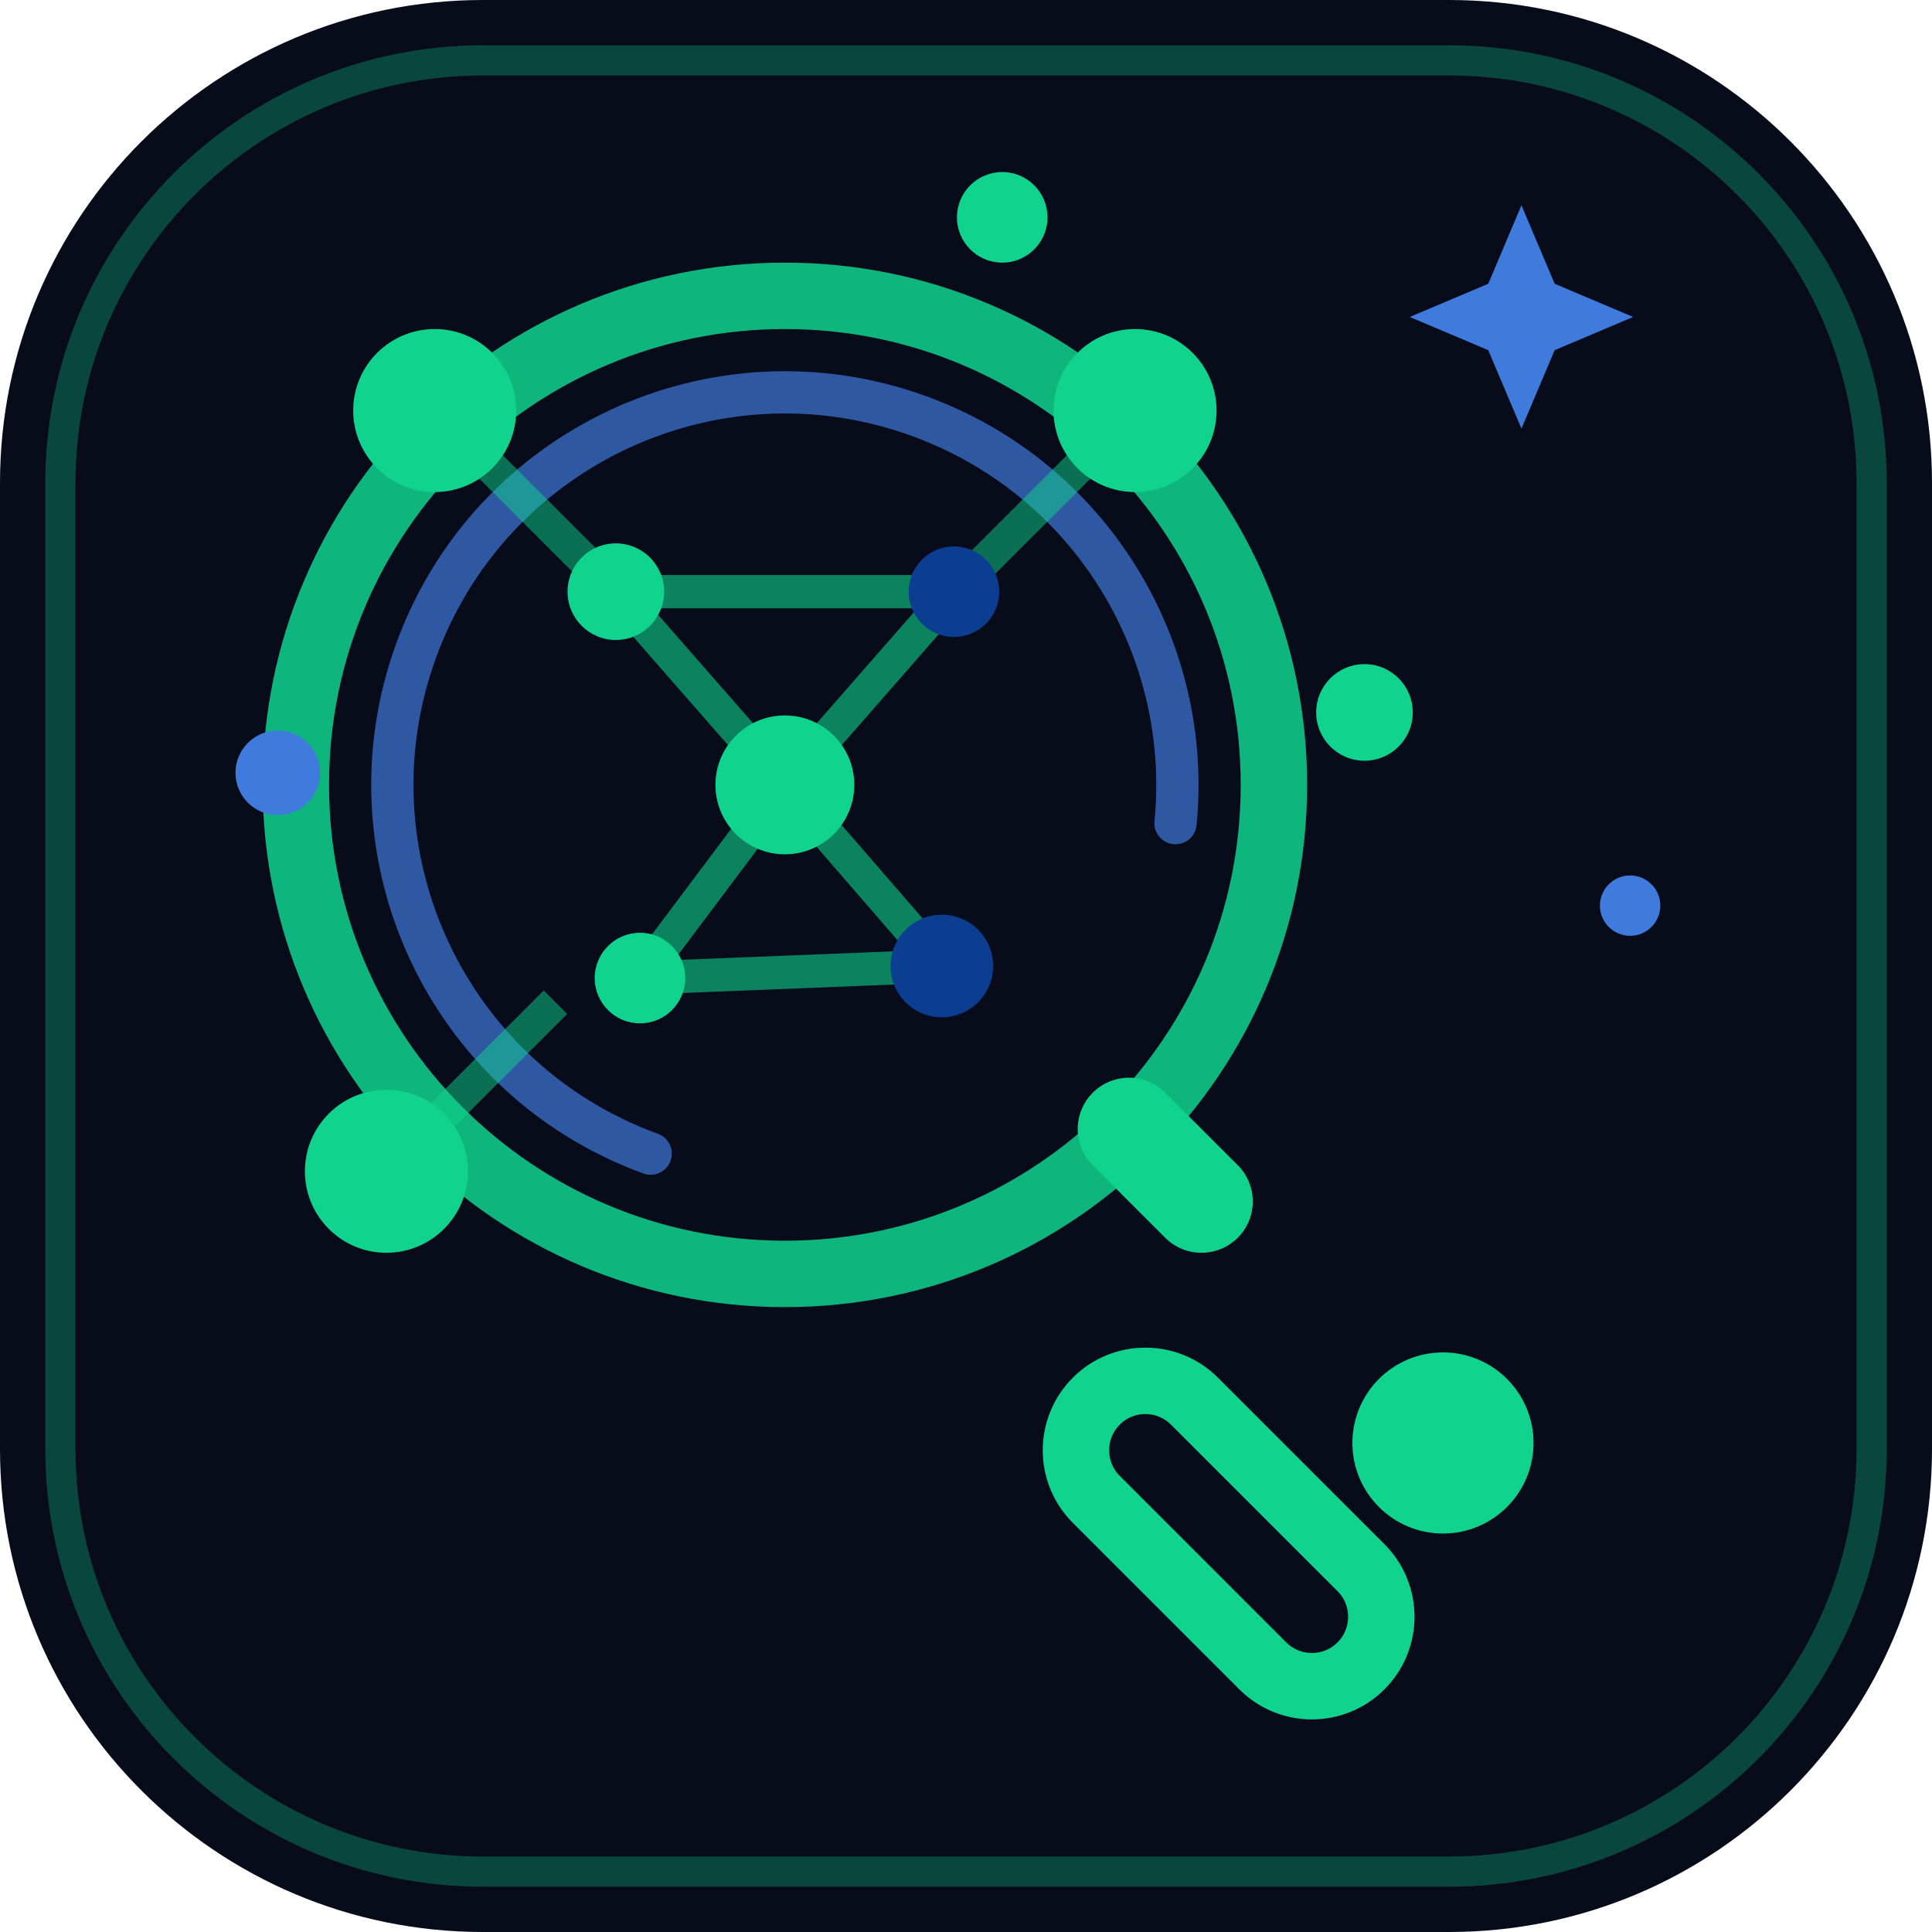
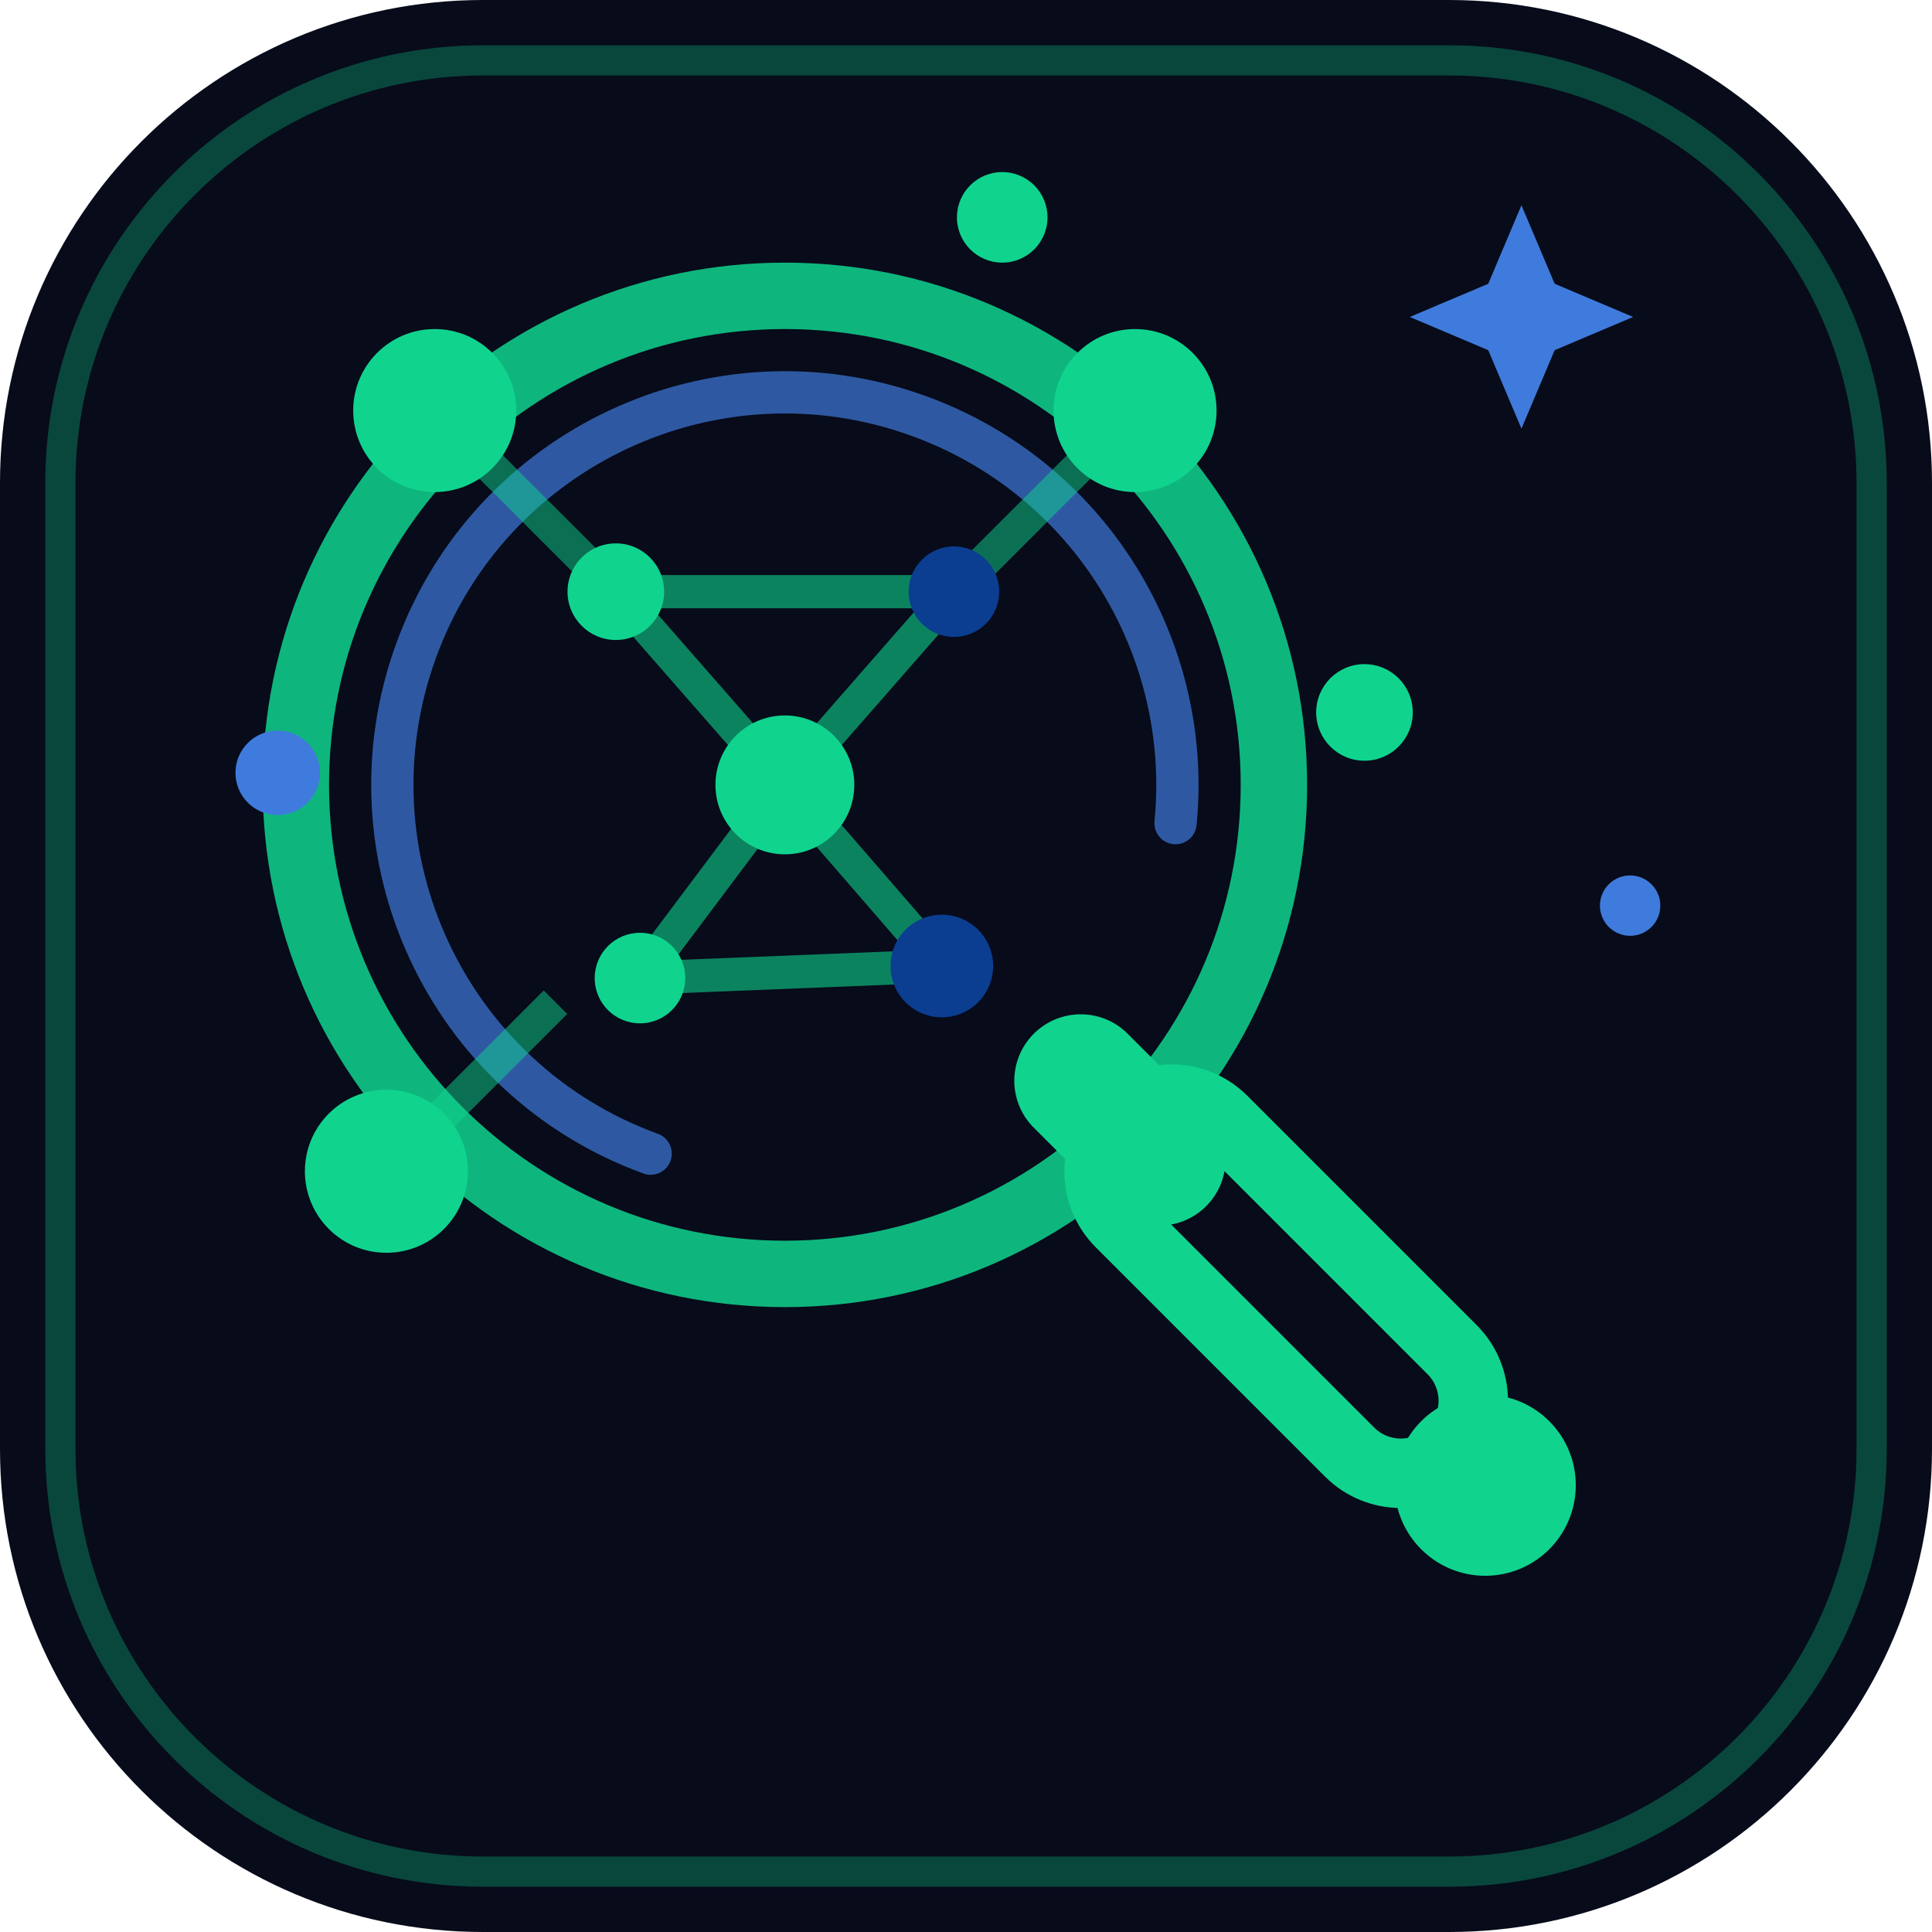
<svg xmlns="http://www.w3.org/2000/svg" viewBox="0 0 32 32" fill="none">
  <rect width="32" height="32" rx="8" fill="#070b1a" />
  <rect x="1" y="1" width="30" height="30" rx="7" stroke="#10d48e" stroke-opacity="0.3" stroke-width="0.5" />
  <circle cx="13" cy="13" r="8.1" stroke="#10d48e" stroke-opacity="0.85" stroke-width="1.1" />
  <circle cx="13" cy="13" r="6.5" stroke="#3f7bdc" stroke-opacity="0.7" stroke-width="0.7" stroke-dasharray="29 12" stroke-linecap="round" transform="rotate(110 13 13)" />
  <g stroke="#10d48e" stroke-opacity="0.5" stroke-width="0.55">
    <line x1="10.2" y1="9.8" x2="7.2" y2="6.8" />
    <line x1="15.8" y1="9.8" x2="18.8" y2="6.8" />
    <line x1="9.2" y1="16.6" x2="6.4" y2="19.4" />
  </g>
  <g stroke="#10d48e" stroke-opacity="0.6" stroke-width="0.55">
    <line x1="13" y1="13" x2="10.2" y2="9.8" />
    <line x1="13" y1="13" x2="15.8" y2="9.8" />
    <line x1="13" y1="13" x2="10.6" y2="16.2" />
    <line x1="13" y1="13" x2="15.6" y2="16" />
    <line x1="10.2" y1="9.8" x2="15.8" y2="9.8" />
    <line x1="10.6" y1="16.2" x2="15.6" y2="16" />
  </g>
  <circle cx="13" cy="13" r="1.15" fill="#10d48e" />
  <circle cx="10.2" cy="9.8" r="0.8" fill="#10d48e" />
  <circle cx="15.8" cy="9.8" r="0.75" fill="#0b3d91" />
  <circle cx="10.6" cy="16.2" r="0.75" fill="#10d48e" />
  <circle cx="15.6" cy="16" r="0.85" fill="#0b3d91" />
  <circle cx="7.2" cy="6.8" r="1.35" fill="#10d48e" />
  <circle cx="18.8" cy="6.8" r="1.35" fill="#10d48e" />
  <circle cx="6.4" cy="19.4" r="1.35" fill="#10d48e" />
  <circle cx="22.6" cy="11.8" r="0.8" fill="#10d48e" />
  <circle cx="4.6" cy="12.8" r="0.7" fill="#3f7bdc" />
  <circle cx="16.6" cy="3.6" r="0.75" fill="#10d48e" />
  <path d="M25.2 3.4 l0.55 1.3 1.3 0.55 -1.3 0.55 -0.55 1.3 -0.55 -1.3 -1.3 -0.55 1.3 -0.55 z" fill="#3f7bdc" />
  <circle cx="27" cy="15" r="0.5" fill="#3f7bdc" />
-   <line x1="18.7" y1="18.7" x2="19.9" y2="19.9" stroke="#10d48e" stroke-width="1.7" stroke-linecap="round" />
-   <rect x="19.2" y="22.3" width="2.3" height="6.2" rx="1.15" transform="rotate(-45 20.35 25.4)" stroke="#10d48e" stroke-width="1.1" />
-   <circle cx="23.9" cy="23.9" r="1.5" fill="#10d48e" />
+   <line x1="17.9" y1="17.9" x2="19.2" y2="19.2" stroke="#10d48e" stroke-width="2.2" stroke-linecap="round" />
+   <rect x="20.1" y="17.42" width="2.4" height="7.77" rx="1.2" transform="rotate(-45 21.3 21.3)" stroke="#10d48e" stroke-width="1.15" fill="none" />
+   <circle cx="24.6" cy="24.6" r="1.5" fill="#10d48e" />
</svg>
